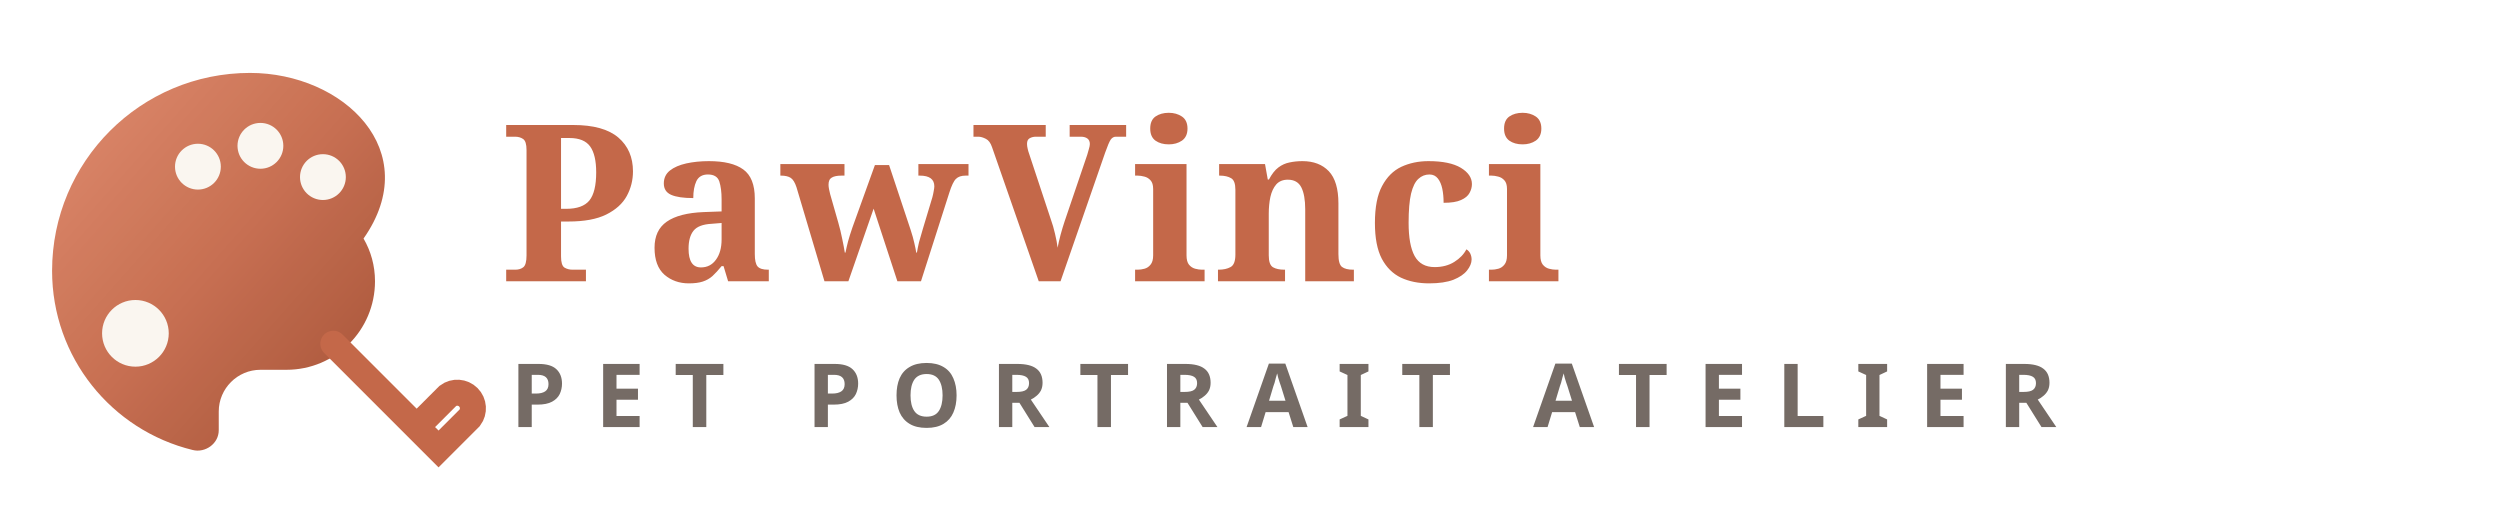
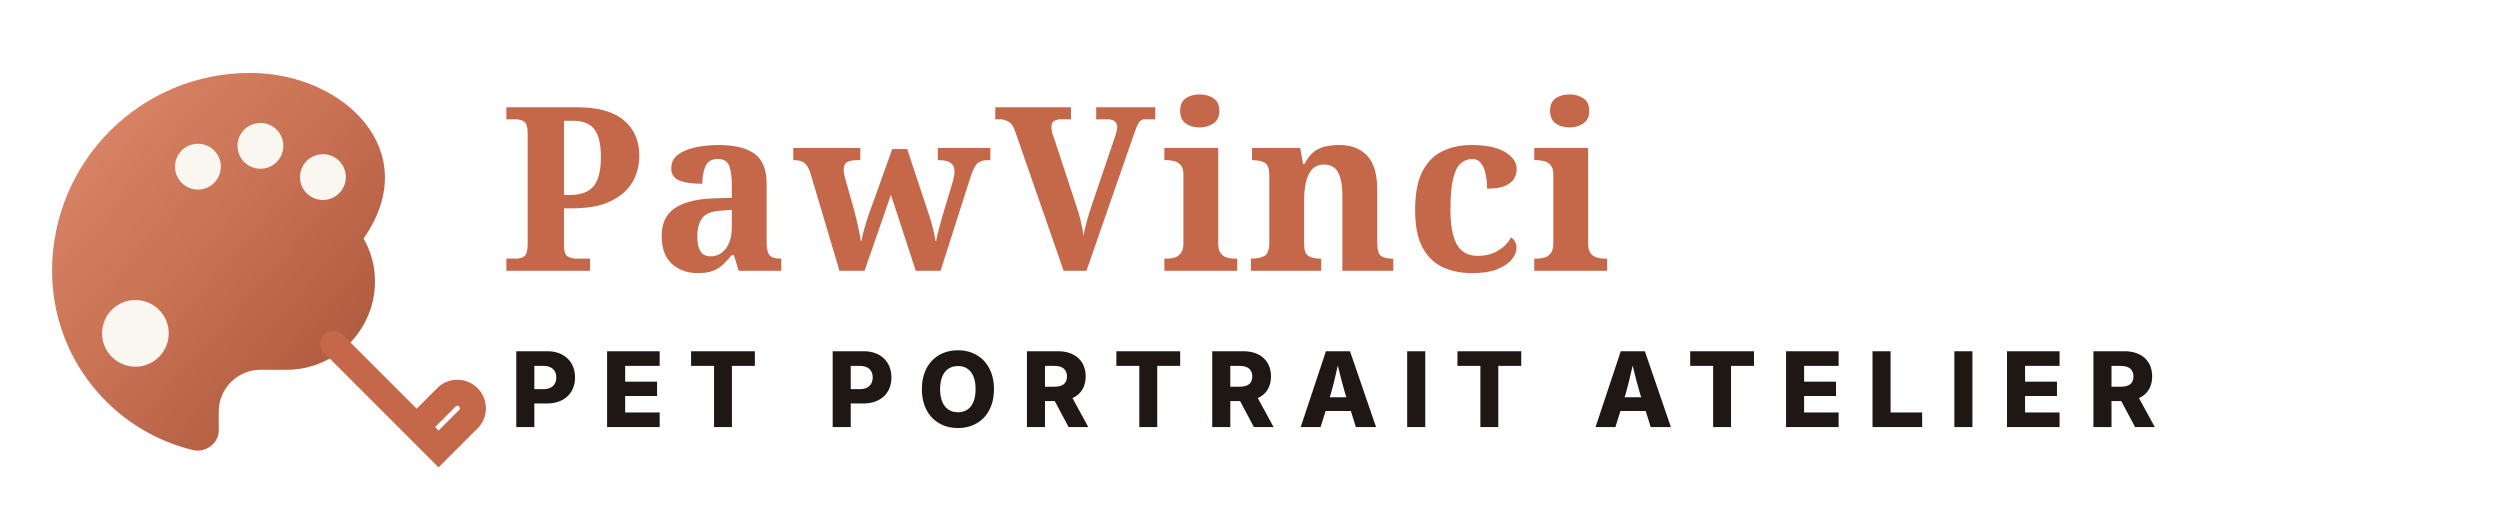
<svg xmlns="http://www.w3.org/2000/svg" viewBox="0 0 240 50" width="240" height="50" fill="none">
  <defs>
    <linearGradient id="terracottaGrad" x1="0%" y1="0%" x2="100%" y2="100%">
      <stop offset="0%" stop-color="#DE8667" />
      <stop offset="50%" stop-color="#C46849" />
      <stop offset="100%" stop-color="#9E482C" />
    </linearGradient>
    <style>
      .logo-brand { fill: #C46849; }
-       .logo-sub { fill: #756B65; }
+       .logo-sub { fill: #1E1714; font-weight: 800; }
      @media (prefers-color-scheme: dark) {
-         .logo-sub { fill: #D6CCC4; }
+         .logo-sub { fill: #FAF5F0; }
      }
    </style>
  </defs>
  <g transform="translate(4, 5)">
    <path d="M20 2C9.5 2 1 10.5 1 21c0 8.3 5.7 15.3 13.5 17.2 1.2.3 2.5-.6 2.5-1.9v-1.8c0-2.2 1.8-4 4-4h2.5c4.7 0 8.5-3.8 8.5-8.5 0-1.5-.4-2.9-1.1-4.1C36.8 9.5 29 2 20 2z" fill="url(#terracottaGrad)" opacity="0.95" />
    <circle cx="9" cy="27" r="3.2" fill="#FAF6F0" />
    <circle cx="15" cy="11" r="2.2" fill="#FAF6F0" />
    <circle cx="21" cy="9" r="2.2" fill="#FAF6F0" />
    <circle cx="27" cy="12" r="2.2" fill="#FAF6F0" />
    <path d="M28 28L38 38M36 36l3-3a1.5 1.5 0 012.1 2.1l-3 3-2.1-2.1z" stroke="#C46849" stroke-width="2.5" stroke-linecap="round" />
  </g>
-   <text x="48" y="27" font-family="'Playfair Display', Georgia, serif" font-size="21" font-weight="700" class="logo-brand" letter-spacing="0.5">PawVinci</text>
-   <text x="49" y="41" font-family="'DM Sans', sans-serif" font-size="8.5" font-weight="600" class="logo-sub" letter-spacing="2.8">PET PORTRAIT ATELIER</text>
+   <text x="48" y="26" font-family="'Playfair Display', Georgia, serif" font-size="22" font-weight="700" class="logo-brand" letter-spacing="0.5">PawVinci</text>
+   <text x="49" y="41" font-family="'DM Sans', -apple-system, sans-serif" font-size="10" font-weight="800" class="logo-sub" letter-spacing="2.2">PET PORTRAIT ATELIER</text>
</svg>
